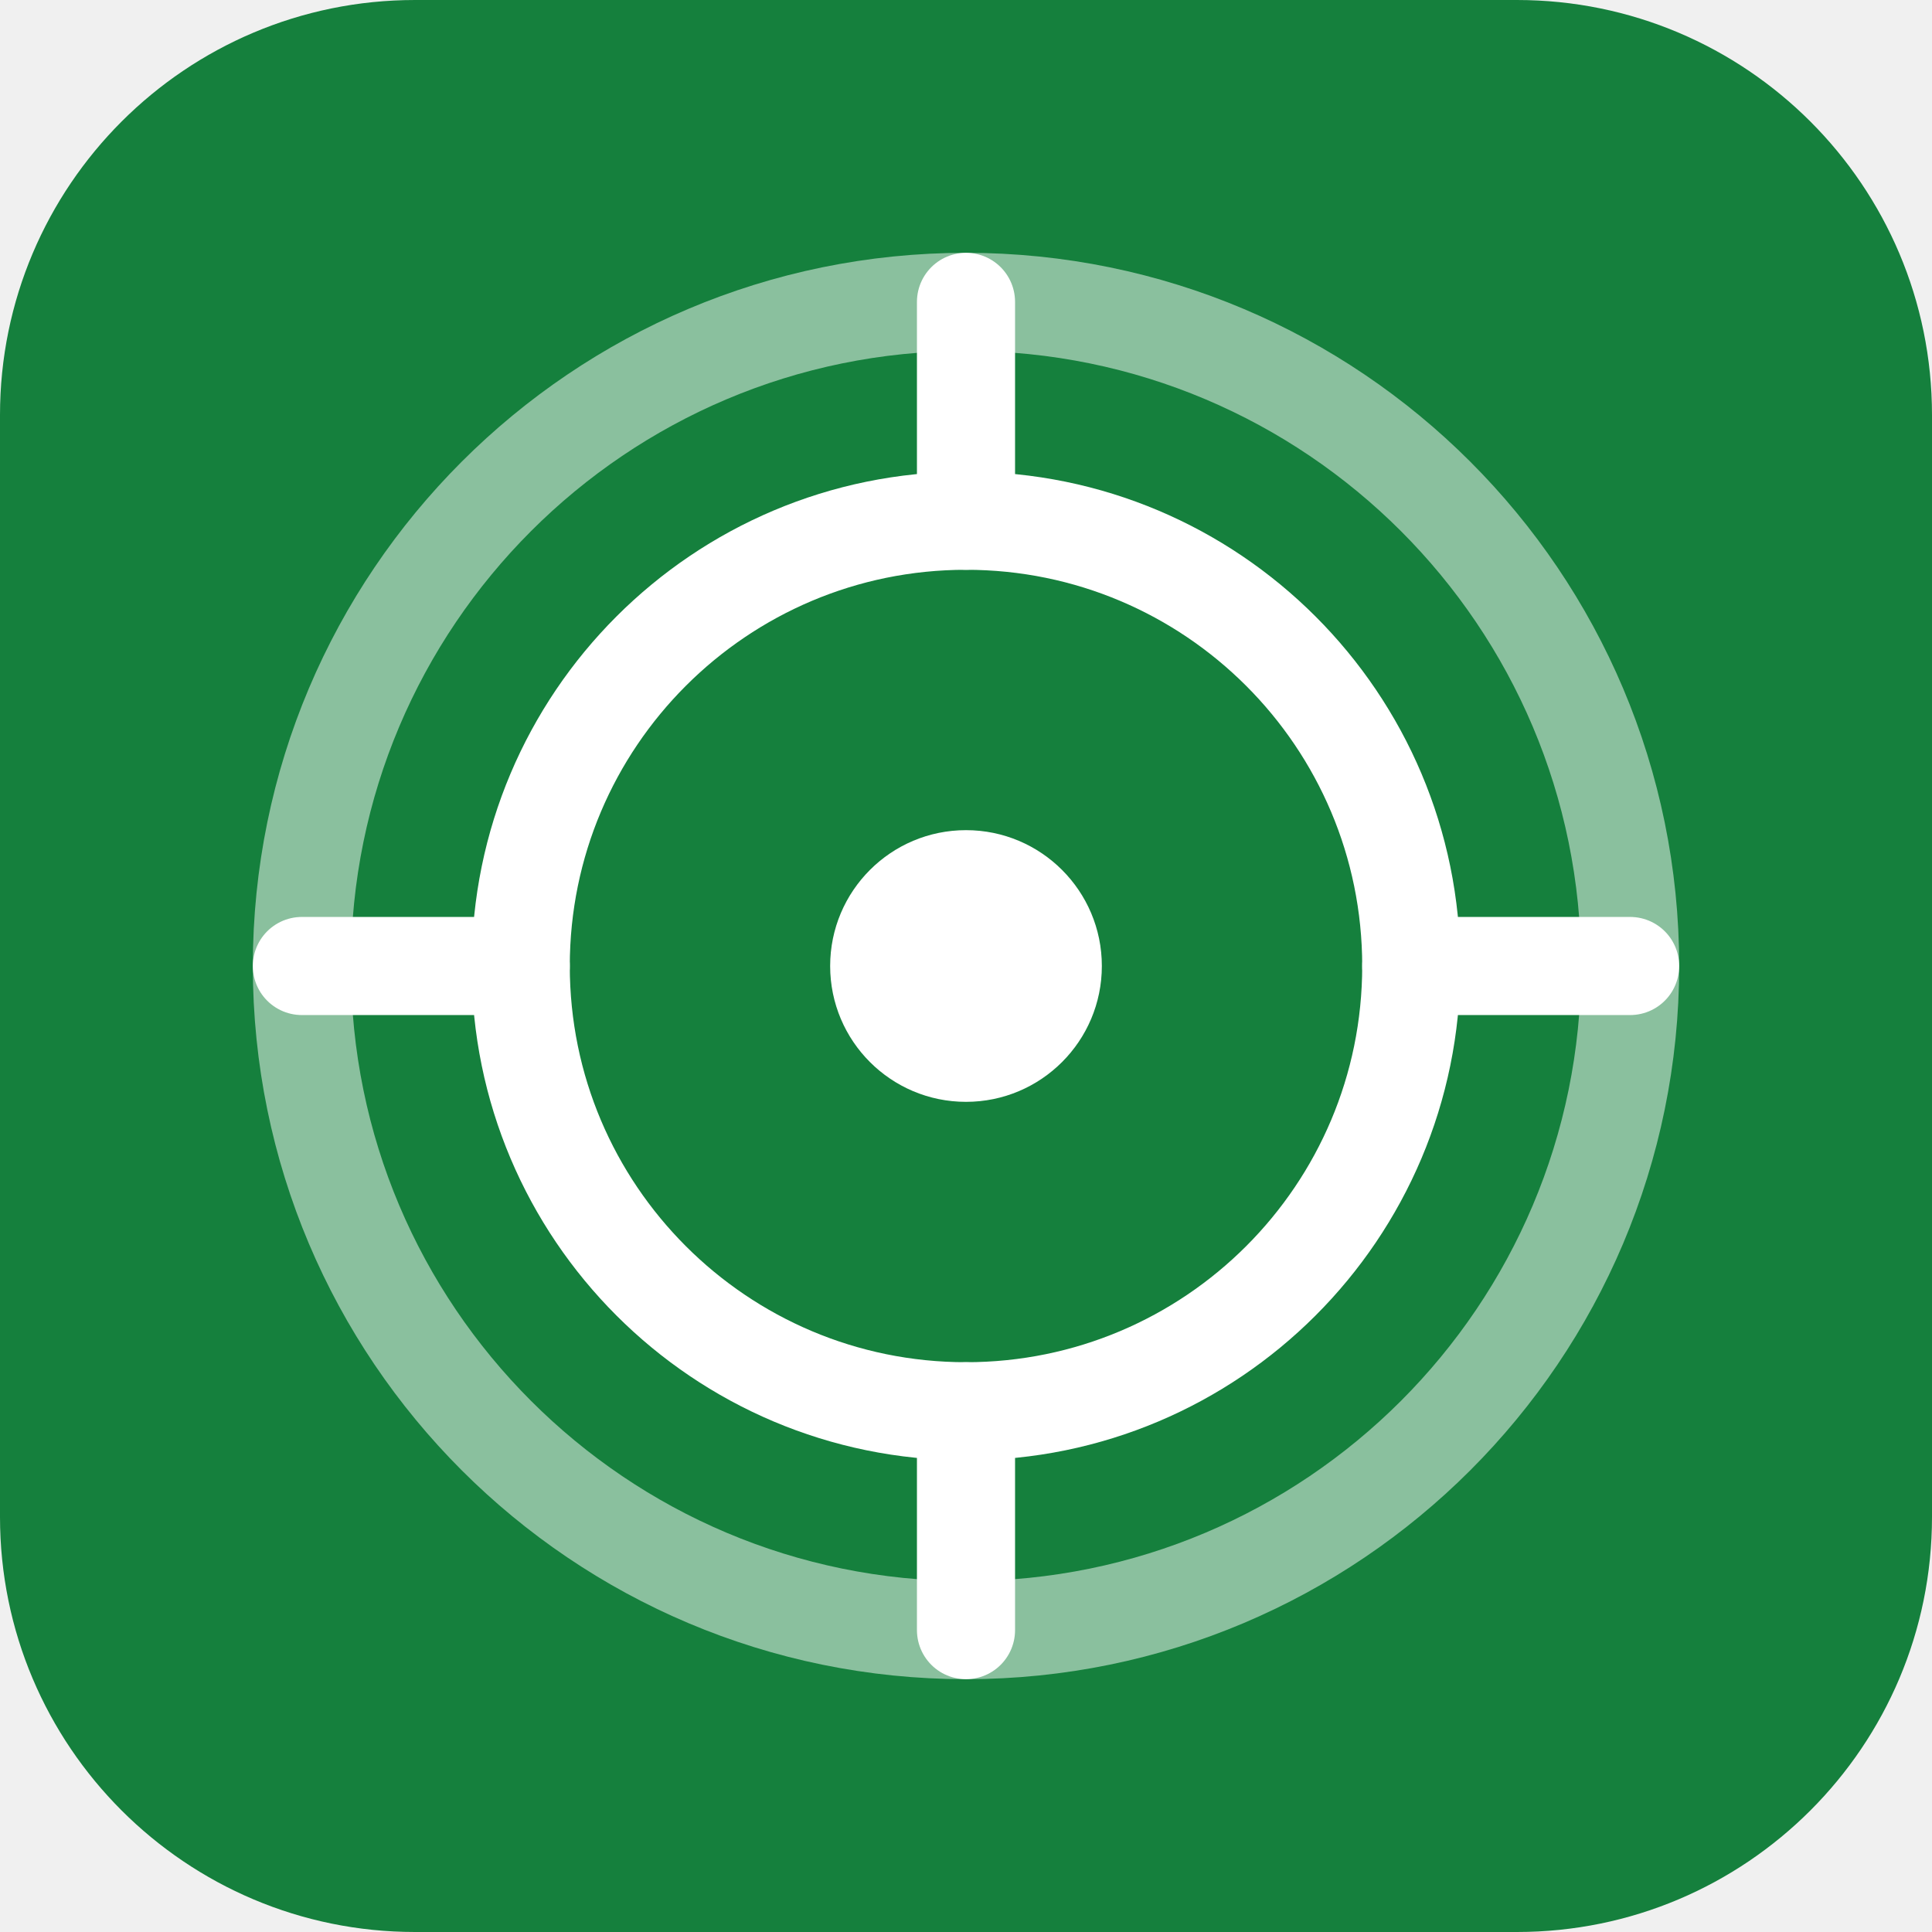
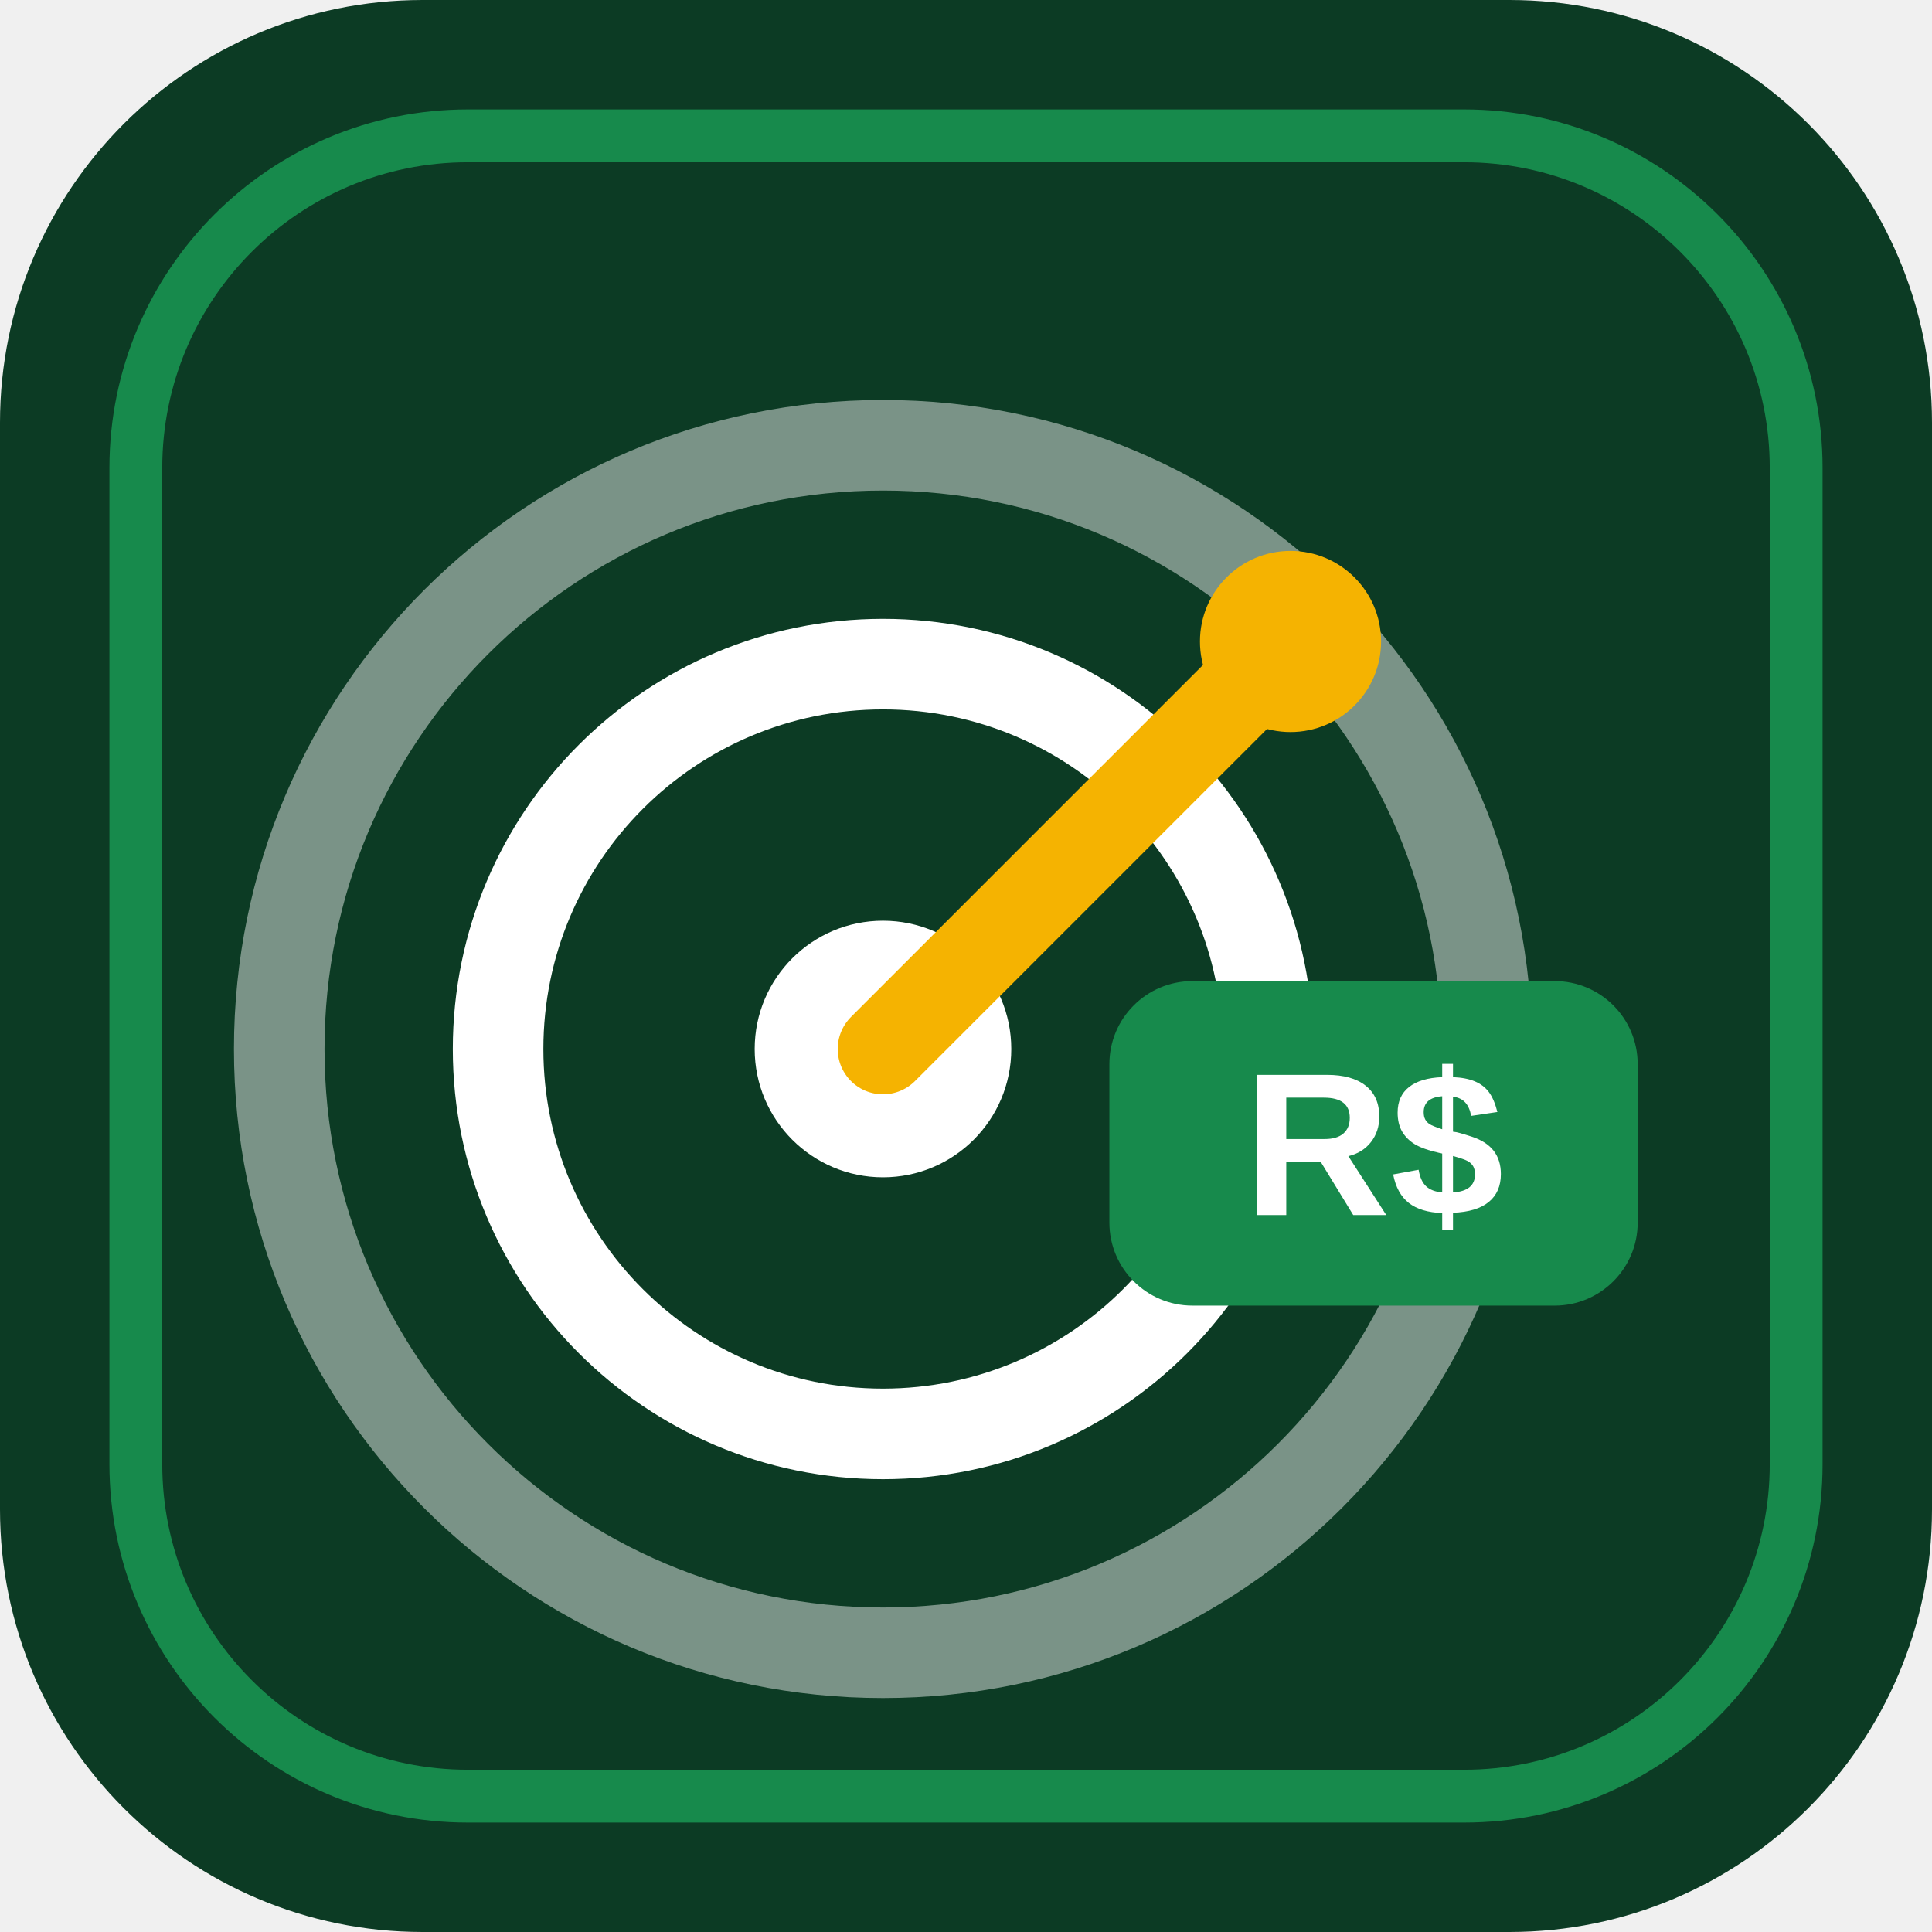
<svg xmlns="http://www.w3.org/2000/svg" width="512" height="512" viewBox="0 0 512 512">
-   <rect width="512" height="512" rx="110" fill="#15803d" />
-   <g fill="none" stroke="#ffffff" stroke-width="26" stroke-linecap="round">
-     <circle cx="256" cy="256" r="36" fill="#ffffff" stroke="none" />
-     <path d="M256 80v58M256 374v58M80 256h58M374 256h58" />
-     <circle cx="256" cy="256" r="118" />
-     <circle cx="256" cy="256" r="176" opacity="0.5" />
+   <rect width="512" height="512" rx="112" fill="#0c3b24" />
+   <rect x="36" y="36" width="440" height="440" rx="88" fill="none" stroke="#178a4c" stroke-width="14" />
+   <g fill="none" stroke="#ffffff" stroke-width="24" stroke-linecap="round">
+     <circle cx="234" cy="278" r="34" fill="#ffffff" stroke="none" />
+     <circle cx="234" cy="278" r="102" />
+     <circle cx="234" cy="278" r="160" opacity="0.45" />
+   </g>
+   <line x1="234" y1="278" x2="342" y2="170" stroke="#f5b301" stroke-width="24" stroke-linecap="round" />
+   <circle cx="342" cy="170" r="24" fill="#f5b301" />
+   <g transform="translate(314,314)">
+     <rect x="-20" y="-54" width="140" height="86" rx="22" fill="#178a4c" />
+     <text x="50" y="8" text-anchor="middle" font-family="Arial,sans-serif" font-size="54" font-weight="bold" fill="#ffffff">R$</text>
  </g>
</svg>
